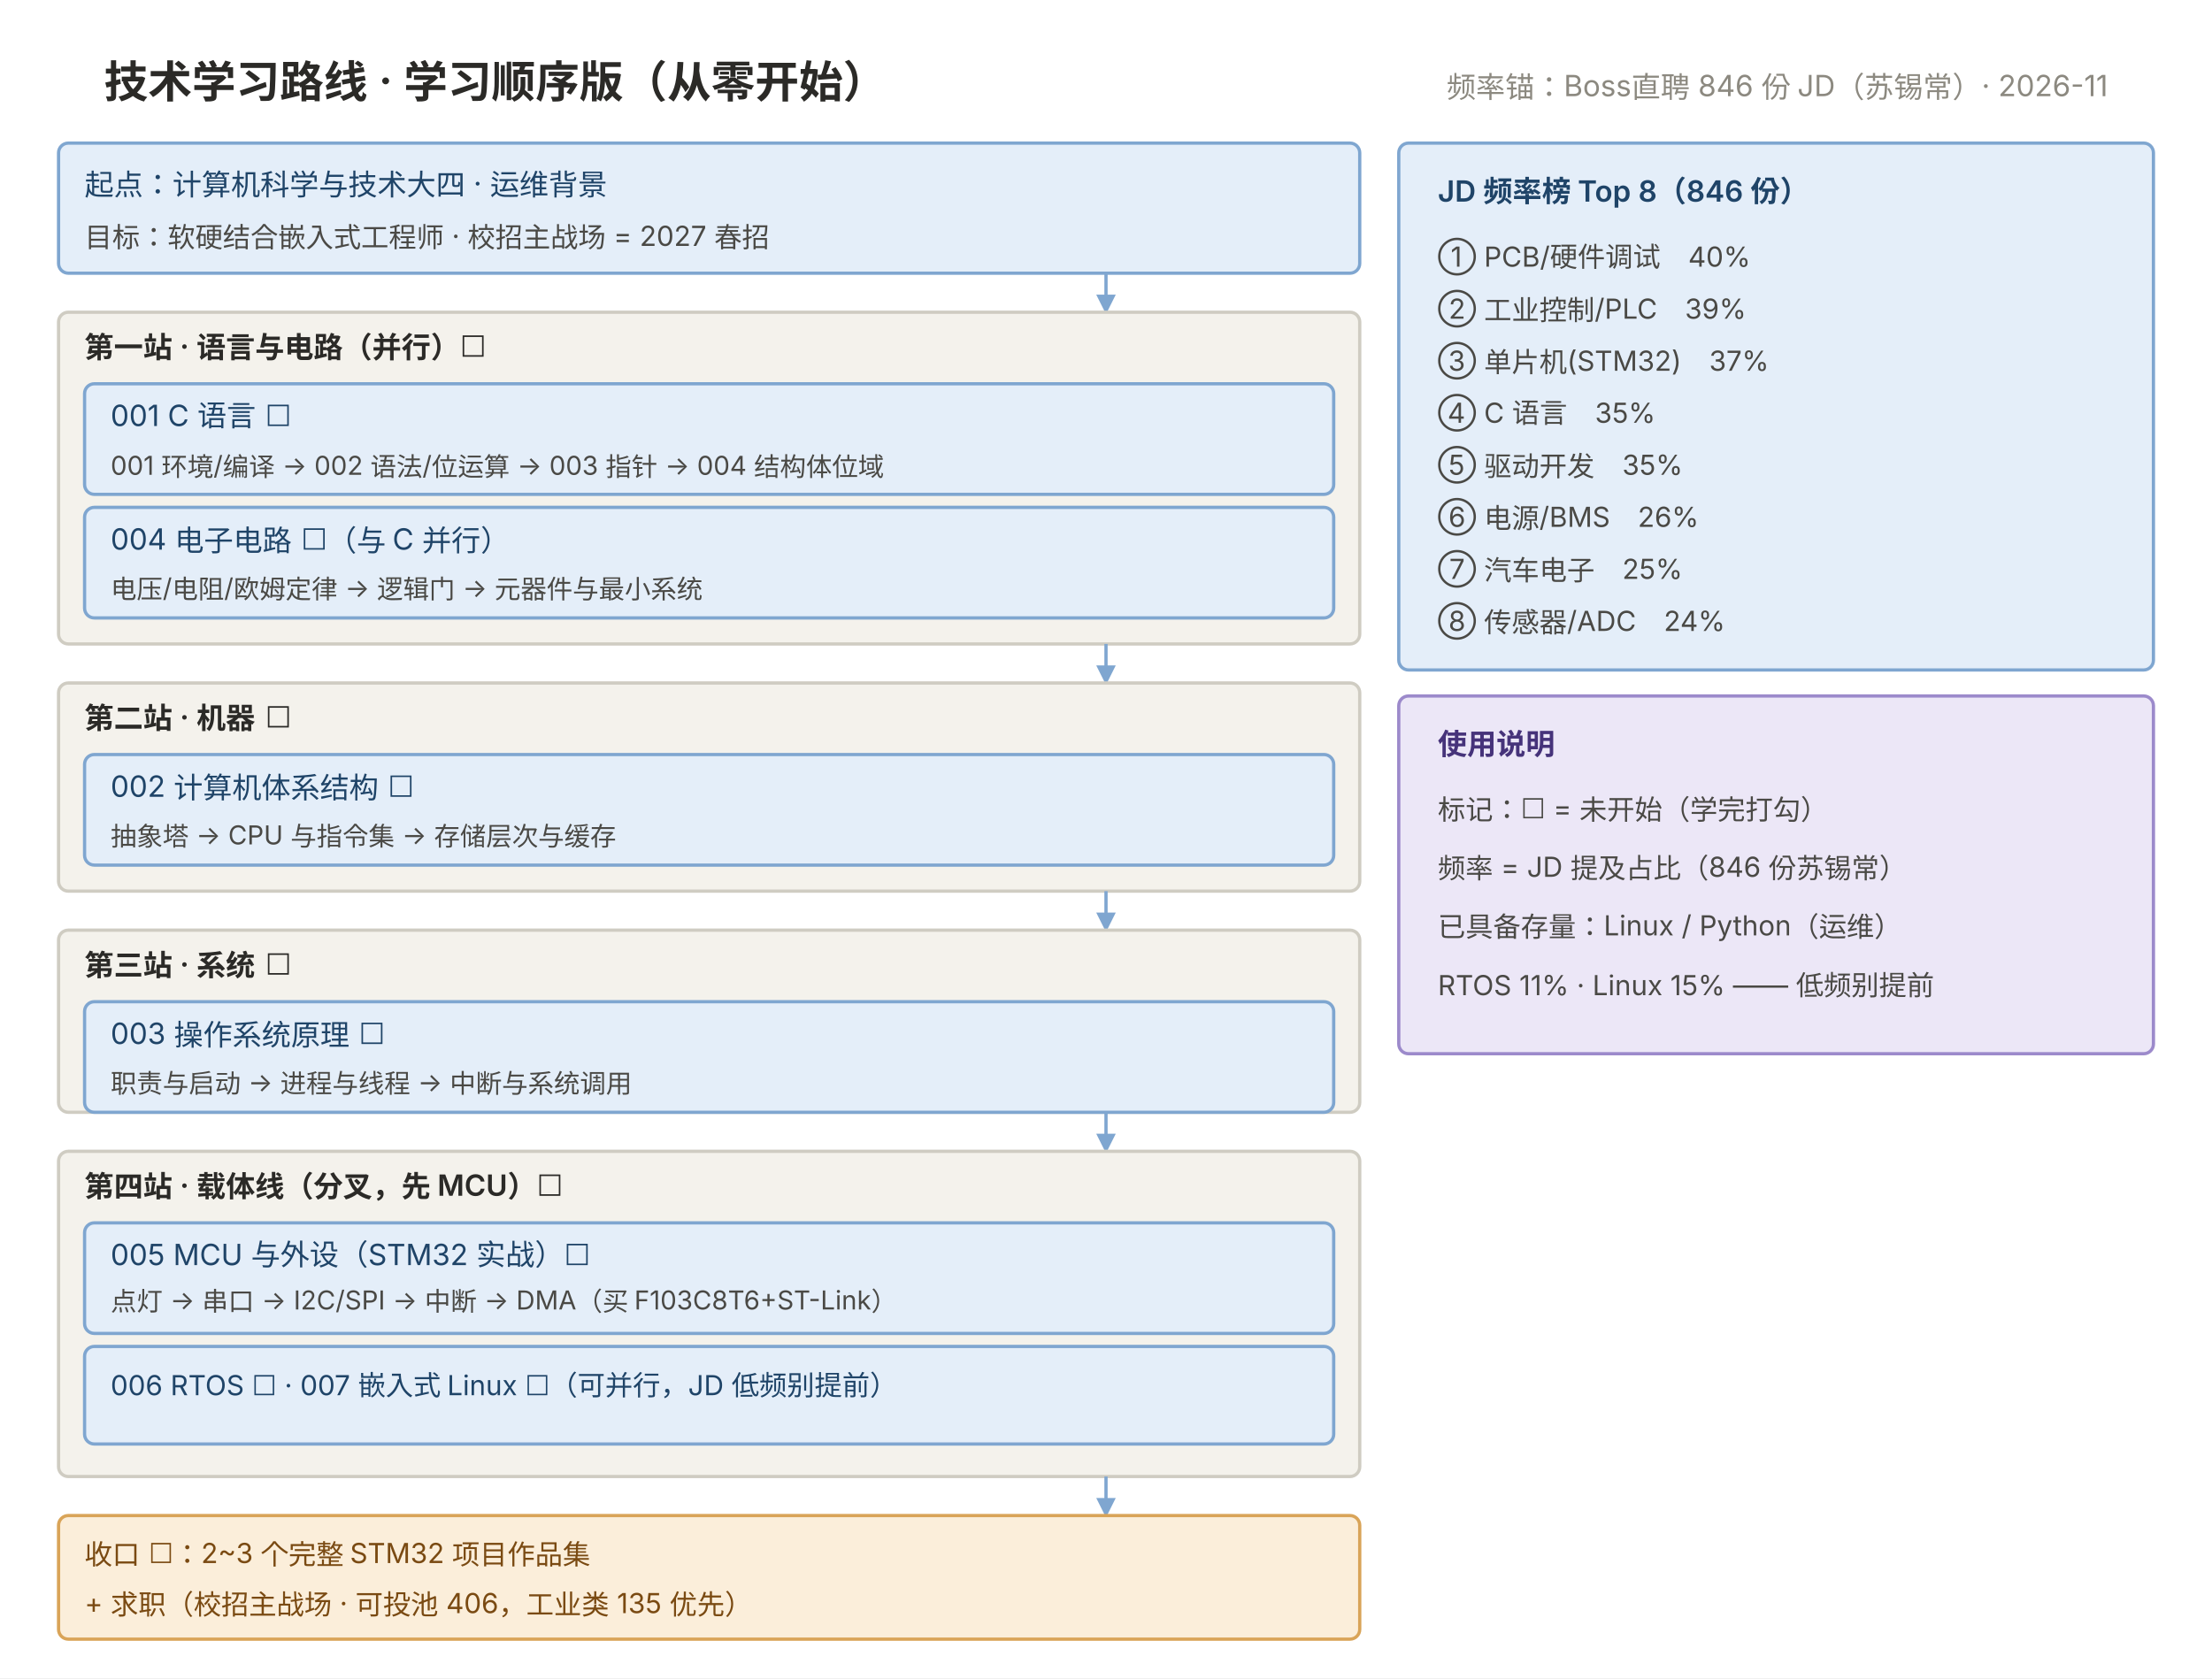
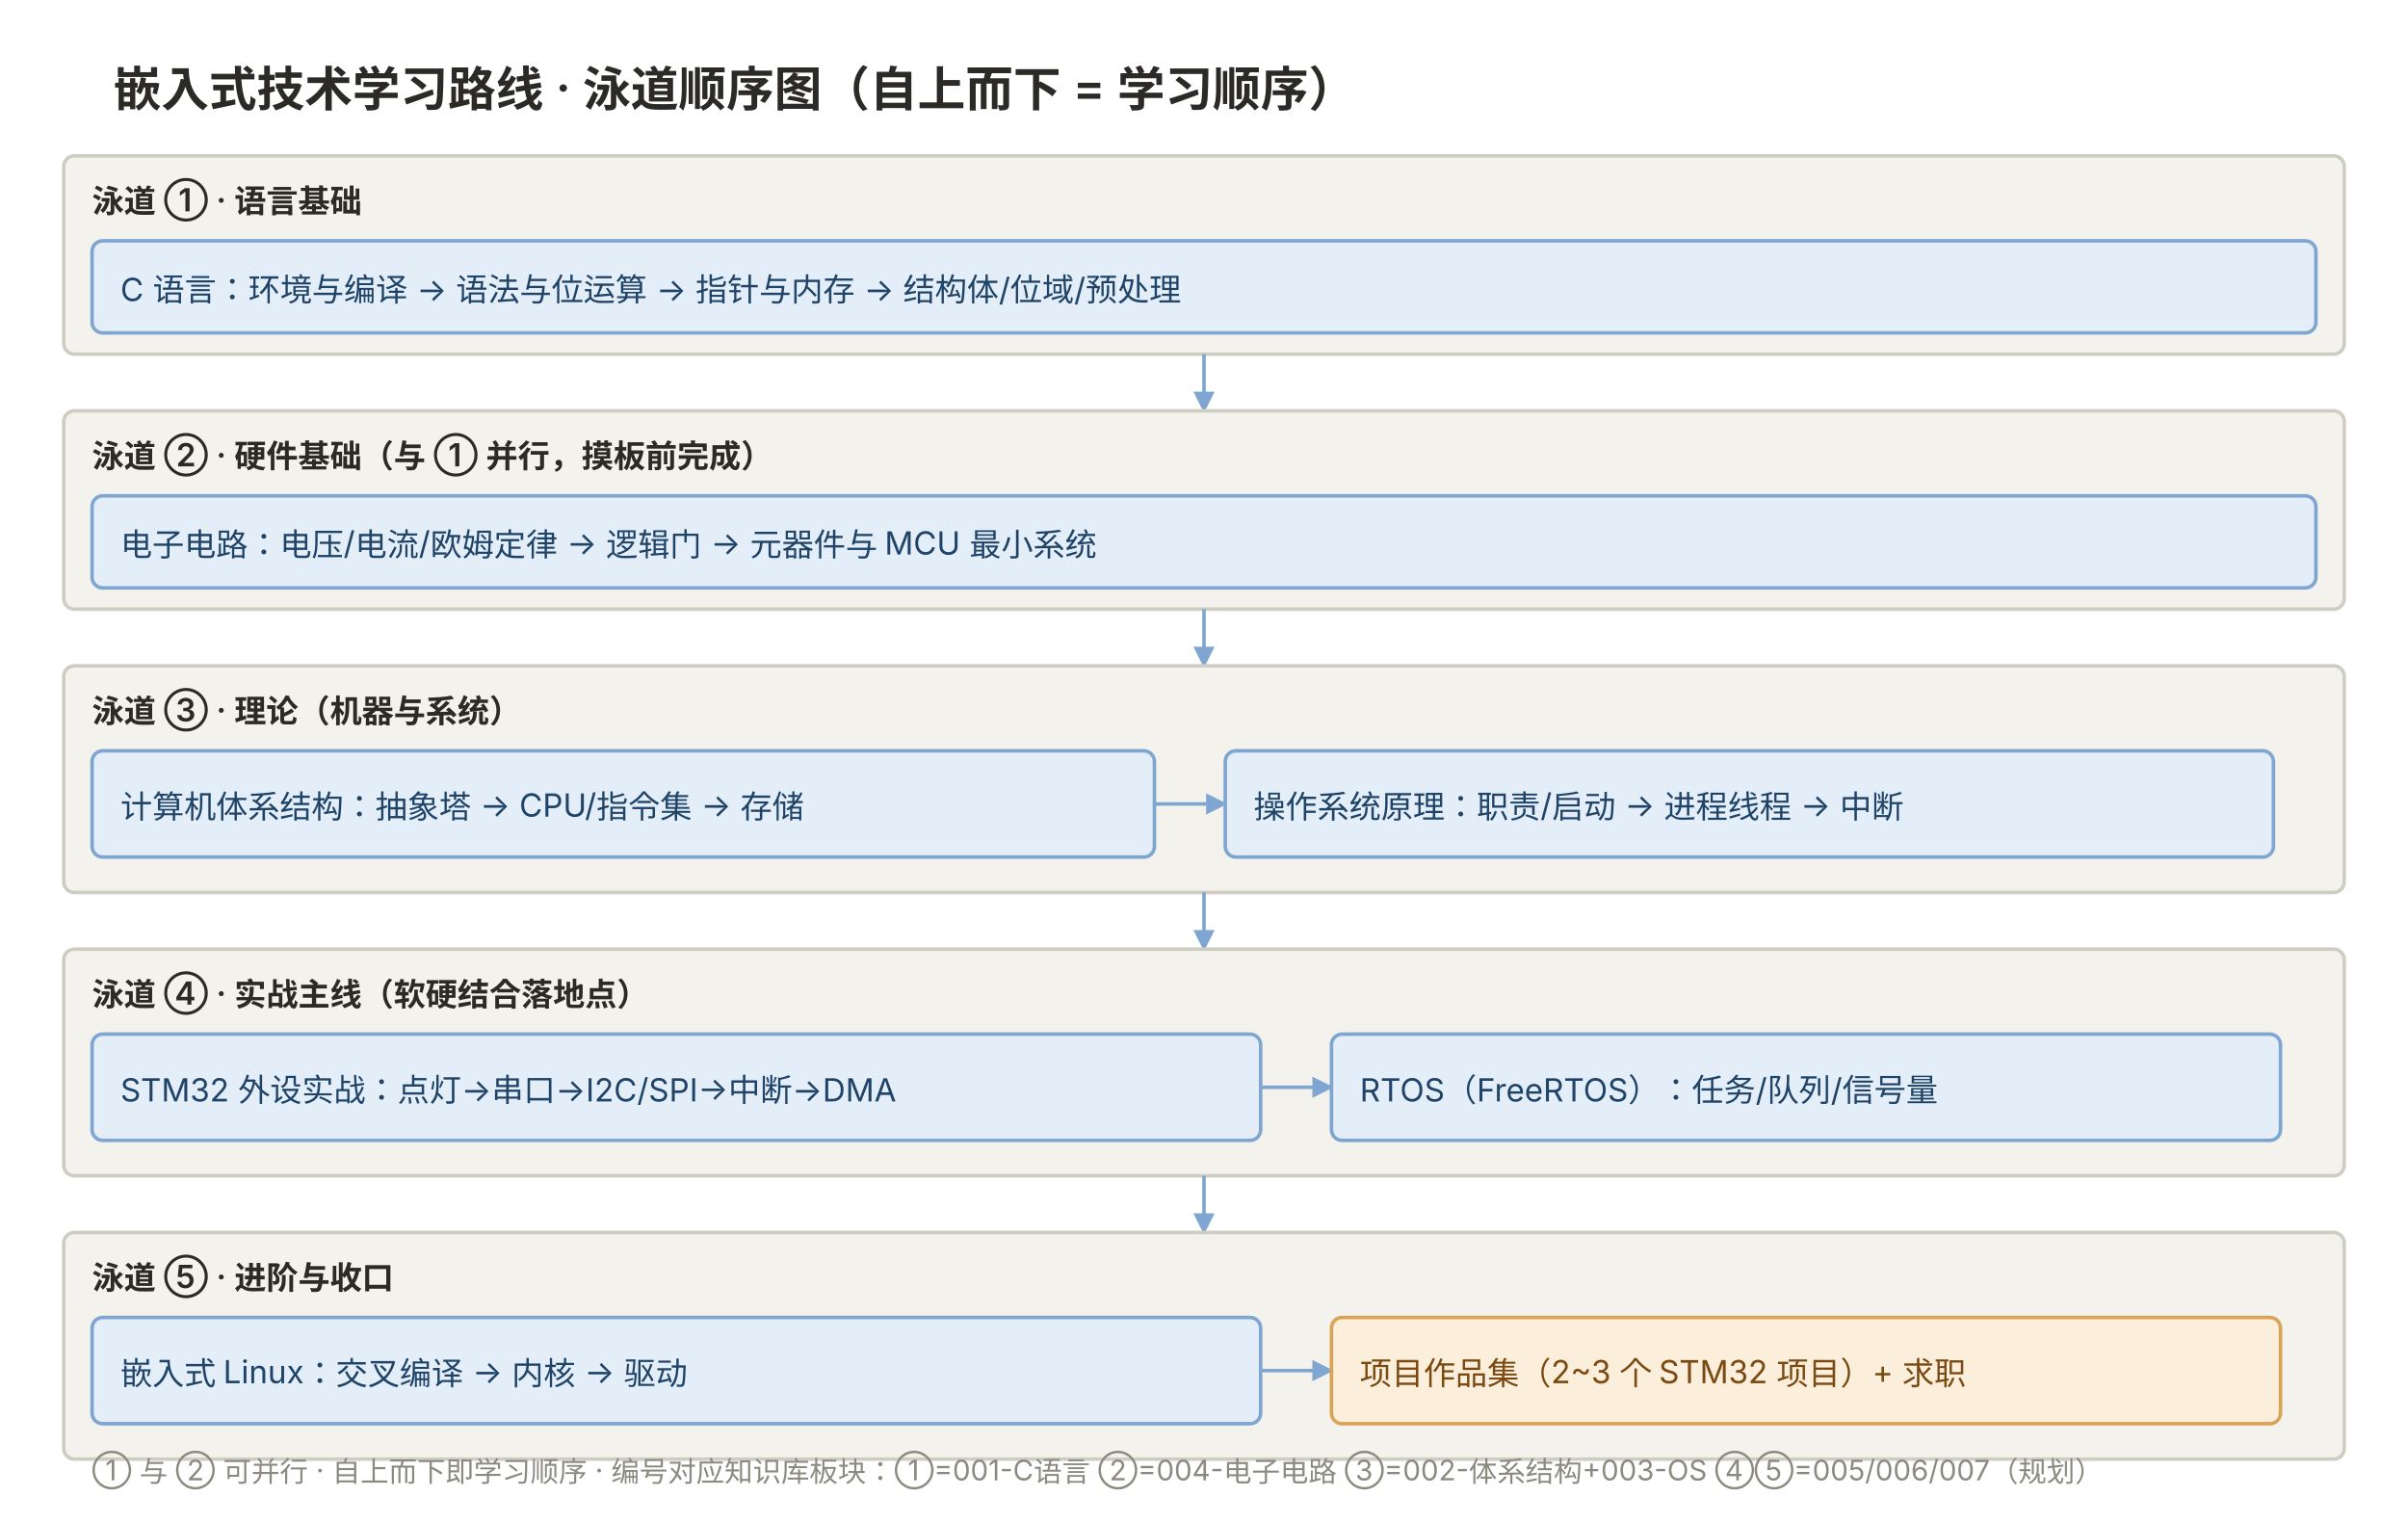
- <svg xmlns="http://www.w3.org/2000/svg" width="1200" height="910.59" viewBox="0 0 680 516" font-family="-apple-system, 'Segoe UI', 'Microsoft YaHei', 'PingFang SC', sans-serif">
-   <rect x="0" y="0" width="680" height="516" fill="#FFFFFF" />
+ <svg xmlns="http://www.w3.org/2000/svg" width="1200" height="758.82" viewBox="0 0 680 430" font-family="-apple-system, 'Segoe UI', 'Microsoft YaHei', 'PingFang SC', sans-serif">
+   <rect x="0" y="0" width="680" height="430" fill="#FFFFFF" />
  <defs>
    <marker id="aRBlue" viewBox="0 0 10 10" refX="9" refY="5" markerWidth="6" markerHeight="6" orient="auto-start-reverse">
      <path d="M0,0 L10,5 L0,10 z" fill="#7FA6D0" />
    </marker>
  </defs>
-   <text x="32" y="30" font-size="13.5" font-weight="600" fill="#2B2A27">技术学习路线 · 学习顺序版（从零开始）</text>
-   <text x="648" y="30" font-size="9" fill="#8C8980" text-anchor="end">频率锚：Boss直聘 846 份 JD（苏锡常）· 2026-11</text>
-   <rect x="18" y="44" width="400" height="40" rx="3" fill="#E4EEF9" stroke="#7FA6D0" />
-   <text x="26" y="60" font-size="9" fill="#1F4468">起点：计算机科学与技术大四 · 运维背景</text>
-   <text x="26" y="76" font-size="8.5" fill="#4A4945">目标：软硬结合嵌入式工程师 · 校招主战场 = 2027 春招</text>
-   <line x1="340" y1="84" x2="340" y2="96" stroke="#7FA6D0" marker-end="url(#aRBlue)" />
-   <rect x="18" y="96" width="400" height="102" rx="3" fill="#F4F2EC" stroke="#CFCCC2" />
-   <text x="26" y="110" font-size="9" font-weight="600" fill="#2B2A27">第一站 · 语言与电路（并行）☐</text>
-   <rect x="26" y="118" width="384" height="34" rx="3" fill="#E4EEF9" stroke="#7FA6D0" />
-   <text x="34" y="131" font-size="9" fill="#1F4468">001 C 语言 ☐</text>
-   <text x="34" y="146" font-size="8" fill="#4A4945">001 环境/编译 → 002 语法/位运算 → 003 指针 → 004 结构体位域</text>
-   <rect x="26" y="156" width="384" height="34" rx="3" fill="#E4EEF9" stroke="#7FA6D0" />
-   <text x="34" y="169" font-size="9" fill="#1F4468">004 电子电路 ☐（与 C 并行）</text>
-   <text x="34" y="184" font-size="8" fill="#4A4945">电压/电阻/欧姆定律 → 逻辑门 → 元器件与最小系统</text>
-   <line x1="340" y1="198" x2="340" y2="210" stroke="#7FA6D0" marker-end="url(#aRBlue)" />
-   <rect x="18" y="210" width="400" height="64" rx="3" fill="#F4F2EC" stroke="#CFCCC2" />
-   <text x="26" y="224" font-size="9" font-weight="600" fill="#2B2A27">第二站 · 机器 ☐</text>
-   <rect x="26" y="232" width="384" height="34" rx="3" fill="#E4EEF9" stroke="#7FA6D0" />
-   <text x="34" y="245" font-size="9" fill="#1F4468">002 计算机体系结构 ☐</text>
-   <text x="34" y="260" font-size="8" fill="#4A4945">抽象塔 → CPU 与指令集 → 存储层次与缓存</text>
-   <line x1="340" y1="274" x2="340" y2="286" stroke="#7FA6D0" marker-end="url(#aRBlue)" />
-   <rect x="18" y="286" width="400" height="56" rx="3" fill="#F4F2EC" stroke="#CFCCC2" />
-   <text x="26" y="300" font-size="9" font-weight="600" fill="#2B2A27">第三站 · 系统 ☐</text>
-   <rect x="26" y="308" width="384" height="34" rx="3" fill="#E4EEF9" stroke="#7FA6D0" />
-   <text x="34" y="321" font-size="9" fill="#1F4468">003 操作系统原理 ☐</text>
-   <text x="34" y="336" font-size="8" fill="#4A4945">职责与启动 → 进程与线程 → 中断与系统调用</text>
-   <line x1="340" y1="342" x2="340" y2="354" stroke="#7FA6D0" marker-end="url(#aRBlue)" />
-   <rect x="18" y="354" width="400" height="100" rx="3" fill="#F4F2EC" stroke="#CFCCC2" />
-   <text x="26" y="368" font-size="9" font-weight="600" fill="#2B2A27">第四站 · 载体线（分叉，先 MCU）☐</text>
-   <rect x="26" y="376" width="384" height="34" rx="3" fill="#E4EEF9" stroke="#7FA6D0" />
-   <text x="34" y="389" font-size="9" fill="#1F4468">005 MCU 与外设（STM32 实战）☐</text>
-   <text x="34" y="403" font-size="8" fill="#4A4945">点灯 → 串口 → I2C/SPI → 中断 → DMA（买 F103C8T6+ST-Link）</text>
-   <rect x="26" y="414" width="384" height="30" rx="3" fill="#E4EEF9" stroke="#7FA6D0" />
-   <text x="34" y="429" font-size="8.5" fill="#1F4468">006 RTOS ☐ · 007 嵌入式 Linux ☐（可并行，JD 低频别提前）</text>
-   <line x1="340" y1="454" x2="340" y2="466" stroke="#7FA6D0" marker-end="url(#aRBlue)" />
-   <rect x="18" y="466" width="400" height="38" rx="3" fill="#FBEEDA" stroke="#D9A458" />
-   <text x="26" y="481" font-size="8.5" fill="#7A4A12">收口 ☐：2~3 个完整 STM32 项目作品集</text>
-   <text x="26" y="496" font-size="8.5" fill="#7A4A12">+ 求职（校招主战场 · 可投池 406，工业类 135 优先）</text>
-   <rect x="430" y="44" width="232" height="162" rx="3" fill="#E4EEF9" stroke="#7FA6D0" />
-   <text x="442" y="62" font-size="9" font-weight="600" fill="#1F4468">JD 频率榜 Top 8（846 份）</text>
-   <text x="442" y="82" font-size="8.5" fill="#4A4945">① PCB/硬件调试　40%</text>
-   <text x="442" y="98" font-size="8.5" fill="#4A4945">② 工业控制/PLC　39%</text>
-   <text x="442" y="114" font-size="8.5" fill="#4A4945">③ 单片机(STM32)　37%</text>
-   <text x="442" y="130" font-size="8.5" fill="#4A4945">④ C 语言　35%</text>
-   <text x="442" y="146" font-size="8.5" fill="#4A4945">⑤ 驱动开发　35%</text>
-   <text x="442" y="162" font-size="8.5" fill="#4A4945">⑥ 电源/BMS　26%</text>
-   <text x="442" y="178" font-size="8.5" fill="#4A4945">⑦ 汽车电子　25%</text>
-   <text x="442" y="194" font-size="8.5" fill="#4A4945">⑧ 传感器/ADC　24%</text>
-   <rect x="430" y="214" width="232" height="110" rx="3" fill="#ECE7F7" stroke="#9C8ACB" />
-   <text x="442" y="232" font-size="9" font-weight="600" fill="#46337A">使用说明</text>
-   <text x="442" y="252" font-size="8.5" fill="#4A4945">标记：☐ = 未开始（学完打勾）</text>
-   <text x="442" y="270" font-size="8.5" fill="#4A4945">频率 = JD 提及占比（846 份苏锡常）</text>
-   <text x="442" y="288" font-size="8.5" fill="#4A4945">已具备存量：Linux / Python（运维）</text>
-   <text x="442" y="306" font-size="8.5" fill="#4A4945">RTOS 11% · Linux 15% —— 低频别提前</text>
+   <text x="32" y="30" font-size="13.5" font-weight="600" fill="#2B2A27">嵌入式技术学习路线 · 泳道顺序图（自上而下 = 学习顺序）</text>
+   <rect x="18" y="44" width="644" height="56" rx="3" fill="#F4F2EC" stroke="#CFCCC2" />
+   <text x="26" y="60" font-size="9" font-weight="600" fill="#2B2A27">泳道 ① · 语言基础</text>
+   <rect x="26" y="68" width="628" height="26" rx="3" fill="#E4EEF9" stroke="#7FA6D0" />
+   <text x="34" y="85" font-size="9" fill="#1F4468">C 语言：环境与编译 → 语法与位运算 → 指针与内存 → 结构体/位域/预处理</text>
+   <line x1="340" y1="100" x2="340" y2="116" stroke="#7FA6D0" marker-end="url(#aRBlue)" />
+   <rect x="18" y="116" width="644" height="56" rx="3" fill="#F4F2EC" stroke="#CFCCC2" />
+   <text x="26" y="132" font-size="9" font-weight="600" fill="#2B2A27">泳道 ② · 硬件基础（与 ① 并行，摸板前完成）</text>
+   <rect x="26" y="140" width="628" height="26" rx="3" fill="#E4EEF9" stroke="#7FA6D0" />
+   <text x="34" y="157" font-size="9" fill="#1F4468">电子电路：电压/电流/欧姆定律 → 逻辑门 → 元器件与 MCU 最小系统</text>
+   <line x1="340" y1="172" x2="340" y2="188" stroke="#7FA6D0" marker-end="url(#aRBlue)" />
+   <rect x="18" y="188" width="644" height="64" rx="3" fill="#F4F2EC" stroke="#CFCCC2" />
+   <text x="26" y="204" font-size="9" font-weight="600" fill="#2B2A27">泳道 ③ · 理论（机器与系统）</text>
+   <rect x="26" y="212" width="300" height="30" rx="3" fill="#E4EEF9" stroke="#7FA6D0" />
+   <text x="34" y="231" font-size="9" fill="#1F4468">计算机体系结构：抽象塔 → CPU/指令集 → 存储</text>
+   <line x1="326" y1="227" x2="346" y2="227" stroke="#7FA6D0" marker-end="url(#aRBlue)" />
+   <rect x="346" y="212" width="296" height="30" rx="3" fill="#E4EEF9" stroke="#7FA6D0" />
+   <text x="354" y="231" font-size="9" fill="#1F4468">操作系统原理：职责/启动 → 进程线程 → 中断</text>
+   <line x1="340" y1="252" x2="340" y2="268" stroke="#7FA6D0" marker-end="url(#aRBlue)" />
+   <rect x="18" y="268" width="644" height="64" rx="3" fill="#F4F2EC" stroke="#CFCCC2" />
+   <text x="26" y="284" font-size="9" font-weight="600" fill="#2B2A27">泳道 ④ · 实战主线（软硬结合落地点）</text>
+   <rect x="26" y="292" width="330" height="30" rx="3" fill="#E4EEF9" stroke="#7FA6D0" />
+   <text x="34" y="311" font-size="9" fill="#1F4468">STM32 外设实战：点灯→串口→I2C/SPI→中断→DMA</text>
+   <line x1="356" y1="307" x2="376" y2="307" stroke="#7FA6D0" marker-end="url(#aRBlue)" />
+   <rect x="376" y="292" width="268" height="30" rx="3" fill="#E4EEF9" stroke="#7FA6D0" />
+   <text x="384" y="311" font-size="9" fill="#1F4468">RTOS（FreeRTOS）：任务/队列/信号量</text>
+   <line x1="340" y1="332" x2="340" y2="348" stroke="#7FA6D0" marker-end="url(#aRBlue)" />
+   <rect x="18" y="348" width="644" height="64" rx="3" fill="#F4F2EC" stroke="#CFCCC2" />
+   <text x="26" y="364" font-size="9" font-weight="600" fill="#2B2A27">泳道 ⑤ · 进阶与收口</text>
+   <rect x="26" y="372" width="330" height="30" rx="3" fill="#E4EEF9" stroke="#7FA6D0" />
+   <text x="34" y="391" font-size="9" fill="#1F4468">嵌入式 Linux：交叉编译 → 内核 → 驱动</text>
+   <line x1="356" y1="387" x2="376" y2="387" stroke="#7FA6D0" marker-end="url(#aRBlue)" />
+   <rect x="376" y="372" width="268" height="30" rx="3" fill="#FBEEDA" stroke="#D9A458" />
+   <text x="384" y="391" font-size="9" fill="#7A4A12">项目作品集（2~3 个 STM32 项目）+ 求职</text>
+   <text x="26" y="418" font-size="8" fill="#8C8980">① 与 ② 可并行 · 自上而下即学习顺序 · 编号对应知识库板块：①=001-C语言 ②=004-电子电路 ③=002-体系结构+003-OS ④⑤=005/006/007（规划）</text>
</svg>
